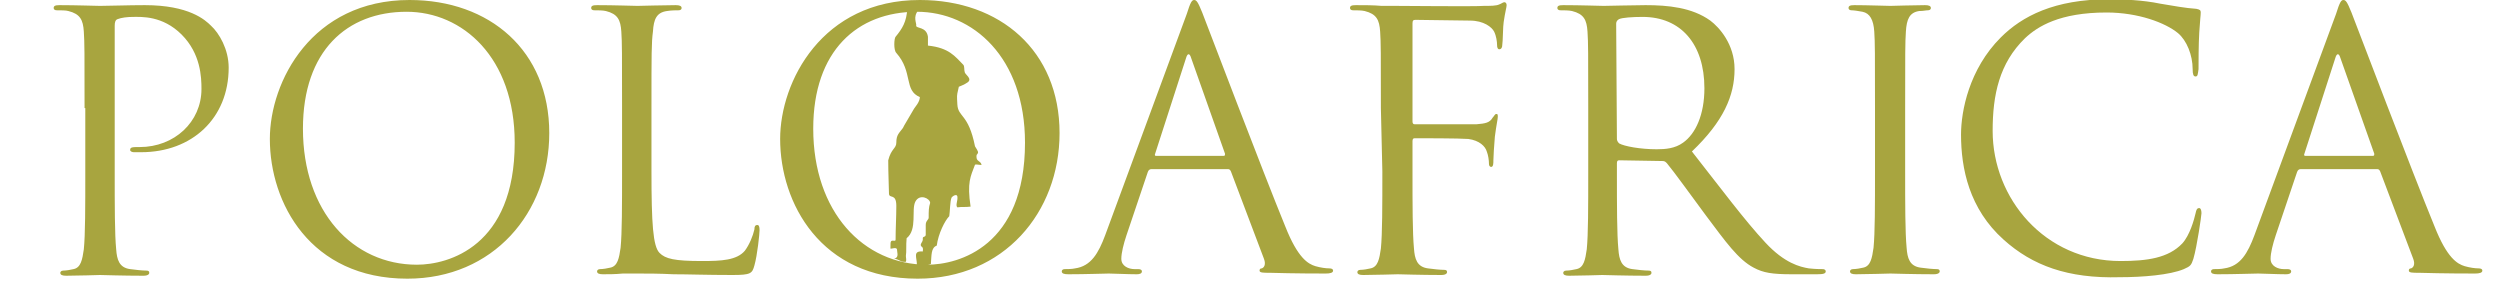
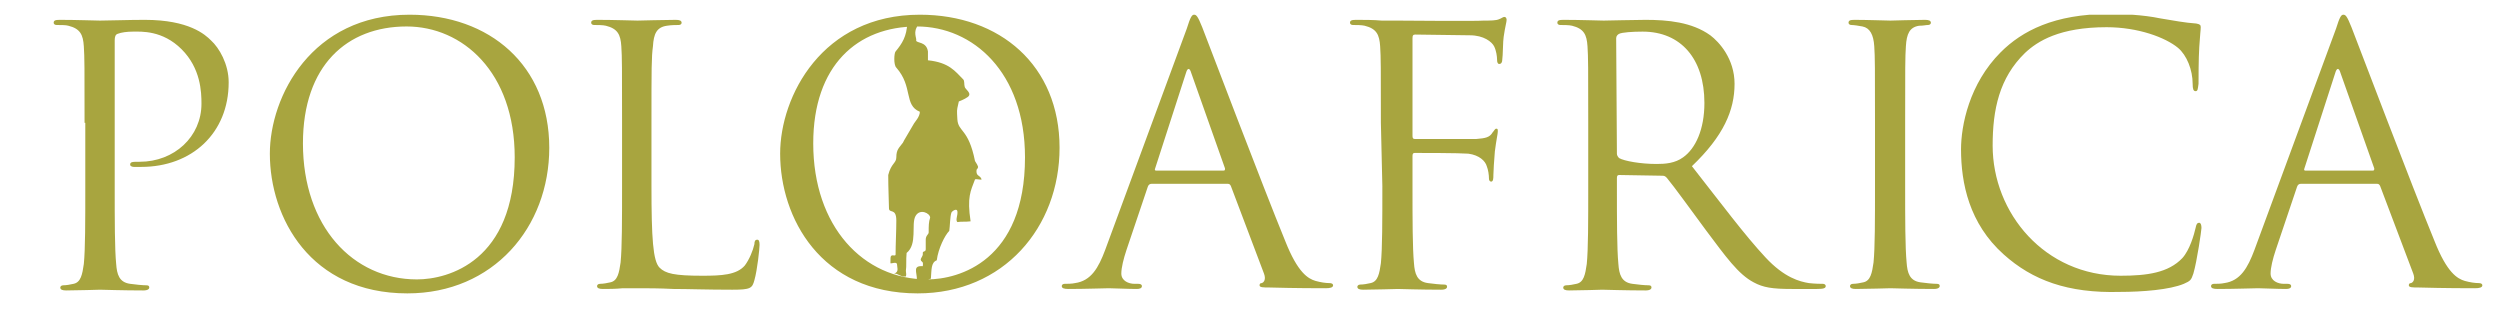
- <svg xmlns="http://www.w3.org/2000/svg" xmlns:xlink="http://www.w3.org/1999/xlink" viewBox="0 0 340 40">
+ <svg xmlns="http://www.w3.org/2000/svg" xmlns:xlink="http://www.w3.org/1999/xlink" viewBox="0 -2 340 42">
  <style>.a{fill:#A8A542;}</style>
  <symbol id="polologo" style="filter:url(#dropshadow);">
    <path d="M161.4 1.9C161.9 0.3 162.1 0 162.4 0s0.5 0.2 1.1 1.7c0.7 1.8 8.3 21.8 11.3 29.1 1.7 4.3 3.1 5.1 4.1 5.4 0.7 0.2 1.4 0.3 1.9 0.3 0.3 0 0.5 0.1 0.5 0.3 0 0.3-0.4 0.4-1 0.4 -0.7 0-4.2 0-7.6-0.1 -0.9 0-1.4 0-1.4-0.3 0-0.2 0.1-0.3 0.3-0.3 0.3-0.1 0.6-0.5 0.3-1.3l-4.5-11.9c-0.1-0.2-0.2-0.3-0.4-0.3h-10.4c-0.2 0-0.4 0.1-0.5 0.4l-2.9 8.6c-0.4 1.2-0.7 2.4-0.7 3.2 0 1 1 1.4 1.8 1.4h0.5c0.3 0 0.5 0.1 0.5 0.3 0 0.3-0.3 0.4-0.7 0.4 -1.2 0-3.2-0.1-3.8-0.1 -0.5 0-3.2 0.1-5.5 0.1 -0.6 0-0.9-0.1-0.9-0.4 0-0.2 0.2-0.3 0.4-0.3 0.3 0 1 0 1.4-0.1 2.2-0.3 3.2-2.1 4.1-4.5L161.4 1.9zM166.4 21.2c0.2 0 0.2-0.1 0.2-0.3l-4.6-13c-0.2-0.7-0.5-0.7-0.7 0l-4.2 13c-0.1 0.2 0 0.3 0.1 0.3H166.4zM187.8 14.7c0-7.5 0-8.9-0.1-10.4 -0.1-1.6-0.5-2.4-2.1-2.8 -0.4-0.1-1.2-0.1-1.6-0.1 -0.2 0-0.4-0.1-0.4-0.3 0-0.3 0.2-0.4 0.8-0.4 1.1 0 2.4 0 3.5 0.1l2 0c1 0 10.8 0.1 11.9 0 0.9 0 1.7 0 2.1-0.2 0.3-0.1 0.5-0.3 0.7-0.3 0.2 0 0.3 0.2 0.3 0.4 0 0.3-0.2 0.9-0.4 2.3 -0.1 0.5-0.1 2.6-0.2 3.2 0 0.2-0.1 0.5-0.4 0.5 -0.2 0-0.3-0.2-0.3-0.6 0-0.4-0.1-1.2-0.4-1.8 -0.3-0.6-1.4-1.5-3.3-1.5l-7.4-0.1c-0.3 0-0.4 0.1-0.4 0.5v13.3c0 0.3 0.1 0.4 0.3 0.4l6.2 0c0.8 0 1.5 0 2.2 0 1.2-0.1 1.8-0.2 2.2-0.9 0.2-0.2 0.3-0.5 0.5-0.5 0.2 0 0.2 0.1 0.2 0.4 0 0.3-0.2 1.1-0.4 2.7 -0.1 1-0.2 2.9-0.2 3.2 0 0.4 0 0.9-0.3 0.9 -0.2 0-0.3-0.2-0.3-0.4 0-0.5-0.1-1.2-0.3-1.7 -0.2-0.7-1-1.5-2.5-1.7 -1.2-0.1-6.5-0.1-7.3-0.1 -0.2 0-0.3 0.1-0.3 0.4v4.1c0 4.6 0 8.4 0.2 10.5 0.1 1.4 0.4 2.5 1.9 2.7 0.7 0.1 1.7 0.2 2.2 0.2 0.3 0 0.4 0.1 0.4 0.3 0 0.2-0.2 0.4-0.8 0.4 -2.7 0-5.7-0.1-5.9-0.1 -0.2 0-3.3 0.1-4.7 0.1 -0.5 0-0.8-0.1-0.8-0.4 0-0.1 0.1-0.3 0.4-0.3 0.4 0 1-0.1 1.4-0.2 1-0.2 1.2-1.3 1.4-2.7 0.2-2 0.2-5.8 0.2-10.5L187.8 14.7 187.8 14.7zM216 14.7c0-7.5 0-8.9-0.1-10.4 -0.1-1.6-0.5-2.4-2.1-2.8 -0.4-0.1-1.2-0.1-1.6-0.1 -0.2 0-0.4-0.1-0.4-0.3 0-0.3 0.2-0.4 0.8-0.4 2.2 0 5.2 0.1 5.5 0.1 0.5 0 4.2-0.1 5.7-0.1 3 0 6.3 0.3 8.8 2.1 1.2 0.9 3.3 3.2 3.3 6.6 0 3.6-1.5 7.1-5.8 11.2 4 5.1 7.2 9.4 10 12.4 2.6 2.8 4.7 3.3 5.9 3.5 0.9 0.1 1.6 0.1 1.9 0.1 0.2 0 0.4 0.1 0.4 0.3 0 0.3-0.3 0.4-1.2 0.4h-3.4c-2.7 0-3.9-0.2-5.2-0.9 -2.1-1.1-3.8-3.5-6.5-7.1 -2-2.7-4.3-5.9-5.3-7.1 -0.2-0.2-0.3-0.3-0.6-0.3l-5.9-0.1c-0.2 0-0.3 0.1-0.3 0.4v1.2c0 4.6 0 8.4 0.2 10.5 0.1 1.4 0.4 2.5 1.9 2.7 0.7 0.1 1.7 0.2 2.2 0.2 0.3 0 0.4 0.1 0.4 0.3 0 0.2-0.2 0.4-0.8 0.4 -2.6 0-5.7-0.1-5.9-0.1 -0.1 0-3.1 0.1-4.5 0.1 -0.5 0-0.8-0.1-0.8-0.4 0-0.1 0.1-0.3 0.4-0.3 0.4 0 1-0.1 1.4-0.2 1-0.2 1.2-1.3 1.4-2.7 0.2-2 0.2-5.8 0.2-10.5v-8.5h0v0h0v0h0v0H216zM219.9 18.9c0 0.2 0.1 0.4 0.3 0.6 0.7 0.4 2.9 0.8 5.1 0.8 1.2 0 2.5-0.1 3.6-0.9 1.7-1.2 2.9-3.8 2.9-7.4 0-6-3.2-9.7-8.4-9.7 -1.4 0-2.8 0.1-3.2 0.3 -0.2 0.1-0.4 0.3-0.4 0.6L219.9 18.9 219.9 18.9zM259.1 23.2c0 4.6 0 8.4 0.2 10.5 0.1 1.4 0.4 2.5 1.9 2.7 0.7 0.1 1.7 0.2 2.2 0.2 0.3 0 0.4 0.1 0.4 0.3 0 0.2-0.2 0.4-0.8 0.4 -2.7 0-5.7-0.1-5.9-0.1 -0.2 0-3.3 0.1-4.7 0.1 -0.5 0-0.8-0.1-0.8-0.4 0-0.1 0.1-0.3 0.4-0.3 0.4 0 1-0.1 1.4-0.2 1-0.2 1.2-1.3 1.4-2.7 0.2-2 0.2-5.8 0.2-10.5v-8.5c0-7.5 0-8.9-0.1-10.4 -0.1-1.6-0.6-2.5-1.6-2.7 -0.5-0.1-1.2-0.2-1.5-0.2 -0.2 0-0.4-0.1-0.4-0.3 0-0.3 0.2-0.4 0.8-0.4 1.6 0 4.6 0.1 4.9 0.1 0.2 0 3.3-0.1 4.7-0.1 0.5 0 0.8 0.1 0.8 0.4 0 0.2-0.2 0.3-0.4 0.3 -0.3 0-0.6 0.1-1.2 0.1 -1.3 0.2-1.7 1.1-1.8 2.8 -0.1 1.5-0.1 2.9-0.1 10.4L259.1 23.2 259.1 23.2zM272.5 32.6c-4.7-4.2-5.8-9.7-5.8-14.3 0-3.2 1.1-8.9 5.4-13.2 2.9-2.9 7.3-5.2 14.7-5.2 1.9 0 4.6 0.1 7 0.6 1.8 0.3 3.4 0.6 4.9 0.7 0.5 0.1 0.6 0.2 0.6 0.5 0 0.4-0.1 1-0.2 2.7 -0.1 1.6-0.1 4.3-0.1 5 -0.1 0.7-0.1 1-0.4 1 -0.3 0-0.4-0.3-0.4-1 0-1.9-0.8-3.9-2-4.9 -1.7-1.4-5.4-2.8-9.7-2.8 -6.4 0-9.4 1.9-11.1 3.5 -3.5 3.4-4.4 7.7-4.4 12.6 0 9.2 7.1 17.7 17.4 17.7 3.6 0 6.5-0.4 8.4-2.4 1-1.1 1.6-3.2 1.8-4.1 0.1-0.5 0.2-0.7 0.5-0.7 0.2 0 0.3 0.3 0.3 0.7 0 0.3-0.6 4.5-1.1 6.2 -0.3 0.9-0.4 1-1.3 1.4 -1.9 0.8-5.6 1.1-8.7 1.1C281.2 37.9 276.4 36.1 272.5 32.6zM317.7 1.9C318.2 0.3 318.4 0 318.7 0c0.3 0 0.5 0.2 1.1 1.7 0.7 1.8 8.3 21.8 11.3 29.1 1.7 4.3 3.1 5.1 4.1 5.4 0.7 0.2 1.4 0.3 1.9 0.3 0.3 0 0.5 0.1 0.5 0.3 0 0.3-0.4 0.4-1 0.4 -0.7 0-4.2 0-7.6-0.1 -0.9 0-1.4 0-1.4-0.3 0-0.2 0.1-0.3 0.3-0.3 0.3-0.1 0.6-0.5 0.3-1.3l-4.5-11.9c-0.1-0.2-0.2-0.3-0.4-0.3h-10.4c-0.2 0-0.4 0.1-0.5 0.4l-2.9 8.6c-0.4 1.2-0.7 2.4-0.7 3.2 0 1 1 1.4 1.8 1.4h0.5c0.3 0 0.5 0.1 0.5 0.3 0 0.3-0.3 0.4-0.7 0.4 -1.2 0-3.2-0.1-3.8-0.1s-3.2 0.1-5.5 0.1c-0.6 0-0.9-0.1-0.9-0.4 0-0.2 0.2-0.3 0.4-0.3 0.3 0 1 0 1.4-0.1 2.2-0.3 3.2-2.1 4.1-4.5L317.7 1.9zM322.7 21.2c0.2 0 0.2-0.1 0.2-0.3l-4.6-13c-0.2-0.7-0.5-0.7-0.7 0l-4.2 13c-0.1 0.2 0 0.3 0.1 0.3H322.7z" fill="#A8A53F" />
    <path d="M11.5 14.7c0-7.5 0-8.9-0.1-10.4 -0.1-1.6-0.5-2.4-2.1-2.8C9 1.4 8.2 1.4 7.7 1.4c-0.2 0-0.4-0.1-0.4-0.3 0-0.3 0.2-0.4 0.8-0.4 2.2 0 5.1 0.1 5.5 0.1 1.1 0 3.9-0.1 6.1-0.1 6 0 8.2 2 9 2.8 1.1 1 2.4 3.2 2.4 5.7 0 6.9-5 11.5-11.9 11.5 -0.2 0-0.8 0-1 0 -0.2 0-0.5-0.1-0.5-0.3 0-0.4 0.3-0.4 1.3-0.4 4.7 0 8.4-3.4 8.4-7.9 0-1.6-0.1-4.8-2.7-7.4 -2.6-2.6-5.5-2.4-6.6-2.4 -0.8 0-1.6 0.1-2.1 0.3 -0.3 0.1-0.4 0.4-0.4 0.9v19.9c0 4.6 0 8.5 0.2 10.5 0.1 1.4 0.4 2.5 1.9 2.7 0.7 0.1 1.7 0.2 2.2 0.2 0.3 0 0.4 0.1 0.4 0.3 0 0.2-0.2 0.4-0.8 0.4 -2.7 0-5.7-0.1-5.9-0.1 -0.1 0-3.2 0.1-4.6 0.1 -0.5 0-0.8-0.1-0.8-0.4 0-0.1 0.1-0.3 0.4-0.3 0.4 0 1-0.1 1.4-0.2 1-0.2 1.2-1.3 1.4-2.7 0.2-2 0.2-5.8 0.2-10.5V14.7L11.5 14.7 11.5 14.7zM55.7 0c10.9 0 19 6.9 19 18.1 0 10.8-7.6 19.8-19.3 19.8 -13.2 0-18.7-10.3-18.7-19C36.7 11.1 42.4 0 55.7 0zM56.7 36c4.3 0 13.3-2.5 13.3-16.6 0-11.6-7.1-17.8-14.7-17.8 -8.1 0-14.1 5.3-14.1 15.9C41.2 28.8 48 36 56.7 36zM88.6 23.3c0 7.1 0.2 10.2 1.1 11.1 0.8 0.8 2 1.1 5.8 1.1 2.6 0 4.7-0.1 5.8-1.4 0.6-0.8 1.1-2 1.3-2.9 0-0.4 0.1-0.6 0.4-0.6 0.2 0 0.3 0.2 0.3 0.7 0 0.5-0.3 3.4-0.7 4.8 -0.3 1.1-0.5 1.3-3 1.3 -3.5 0-6-0.1-8-0.1 -2-0.1-3.5-0.1-4.9-0.1 -0.2 0-1 0-2 0 -1 0.1-2 0.1-2.7 0.1 -0.5 0-0.8-0.1-0.8-0.4 0-0.1 0.1-0.3 0.4-0.3 0.4 0 1-0.1 1.4-0.2 1-0.2 1.2-1.3 1.4-2.7 0.2-2 0.2-5.8 0.2-10.5v-8.5c0-7.5 0-8.9-0.1-10.4 -0.1-1.6-0.5-2.4-2.1-2.8 -0.4-0.1-1.2-0.1-1.6-0.1 -0.2 0-0.4-0.1-0.4-0.3 0-0.3 0.2-0.4 0.8-0.4 2.2 0 5.2 0.1 5.5 0.1 0.2 0 3.8-0.1 5.2-0.1 0.5 0 0.8 0.1 0.8 0.4 0 0.2-0.2 0.3-0.4 0.3 -0.3 0-1 0-1.6 0.1 -1.4 0.2-1.8 1.1-1.9 2.8C88.6 5.8 88.6 7.2 88.6 14.7L88.6 23.3 88.6 23.3zM125.1 0c10.9 0 19 6.9 19 18.1 0 10.8-7.6 19.8-19.3 19.8 -13.2 0-18.7-10.3-18.7-19C106.1 11.1 111.8 0 125.1 0zM126.1 36c4.3 0 13.3-2.5 13.3-16.6 0-11.6-7.1-17.8-14.7-17.8 -8.1 0-14.1 5.3-14.1 15.9C110.6 28.8 117.4 36 126.1 36zM124.9 1.4c-0.8 0.9-0.2 1.8-0.3 2.1 0 0.4 1.4 0.1 1.6 1.5 0 0.3 0 0.9 0 1.2 2.9 0.3 3.7 1.5 4.8 2.6 0.2 0.2 0.1 0.7 0.2 1 0 0.3 1.1 0.9 0.4 1.4 -0.4 0.3-1.2 0.6-1.2 0.6s-0.1 0.5-0.2 0.9c-0.1 0.4 0 1.2 0 1.5 0.1 1.8 1.5 1.2 2.4 5.7 0.1 0.2 0.5 0.7 0.4 0.9 -0.1 0.3-0.2 0.1-0.2 0.5 0 0.7 0.5 0.5 0.7 1.1 -0.1 0.1-0.7-0.1-0.9 0 -0.6 1.6-1.1 2.4-0.6 5.7 -0.8 0.1-1.1 0-1.8 0.1 -0.3-0.3 0.1-0.9 0-1.5 -0.1-0.4-0.7 0-0.8 0.2 -0.2 0.5-0.2 1.9-0.3 2.5 -0.6 0.6-1.5 2.4-1.7 4 -0.8 0.3-0.7 1.3-0.8 2.5 -1 0.3-1 0-1.9 0.1 0-1-0.6-1.9 0.8-1.8 0-0.1 0.1-0.5-0.1-0.6 -0.5-0.4 0.2-0.6 0.1-1.2 0-0.3 0.4-0.1 0.4-0.5 0-0.3 0-0.5 0-1.3 0-0.6 0.4-0.7 0.4-1 0-0.9 0-1.4 0.2-2 0-0.6-1.4-1.3-2-0.2 -0.6 1.1 0.3 3.8-1.2 5 -0.1 1 0 1.8-0.1 2.4 0 0.3 0.1 0.5 0 0.8 -0.7 0.1-1-0.4-1.6-0.4 0.7-0.2 0.4-0.8 0.4-1.2 0-0.5-0.8-0.1-0.9-0.2 0-0.7 0-0.9 0.1-1 0.2-0.2 0.6 0.1 0.6-0.2 0-1.4 0.1-3.2 0.1-4.6 0-1.8-1-0.9-1-1.7 0-0.6-0.1-2.7-0.1-4.5 0.4-1.6 1.1-1.6 1.1-2.4 0-1.1 0.4-1.3 0.9-2 0-0.1 1-1.7 1.5-2.6 0.1-0.2 0.8-0.9 0.8-1.6 -2.2-0.9-0.9-3.4-3.2-6 -0.4-0.4-0.3-2-0.1-2.2 0.9-1.1 1.5-2 1.6-3.9C123.9 1.3 124.1 1.2 124.9 1.4z" fill="#A8A53F" />
  </symbol>
  <filter id="dropshadow">
    <feFlood flood-color="#ed0" flood-opacity=".45" result="flood" />
    <feComposite in="flood" in2="SourceGraphic" operator="in" result="comp" />
    <feGaussianBlur in="SourceAlpha" stdDeviation="1.5" result="blur" />
    <feOffset dx="1.5" dy="1.5" in="blur" result="offsetblur" />
    <feComponentTransfer>
      <feFuncA type="linear" slope="0.9" />
    </feComponentTransfer>
    <feComposite operator="out" in="offsetblur" in2="SourceGraphic" result="bev" />
    <feMerge>
      <feMergeNode />
      <feMergeNode in="comp" />
      <feMergeNode in="comp" />
    </feMerge>
  </filter>
  <use xlink:href="#polologo" />
</svg>
